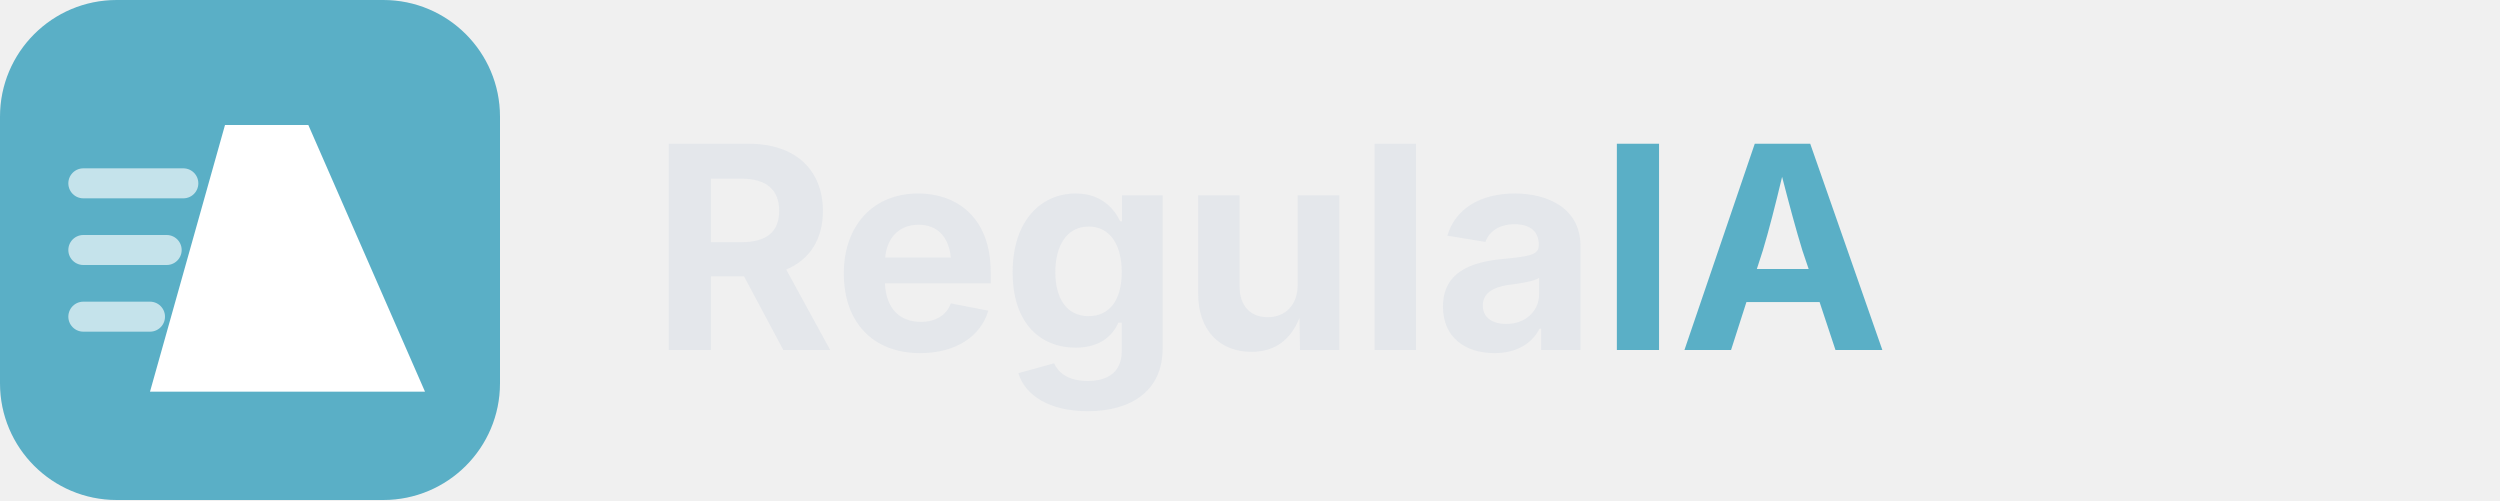
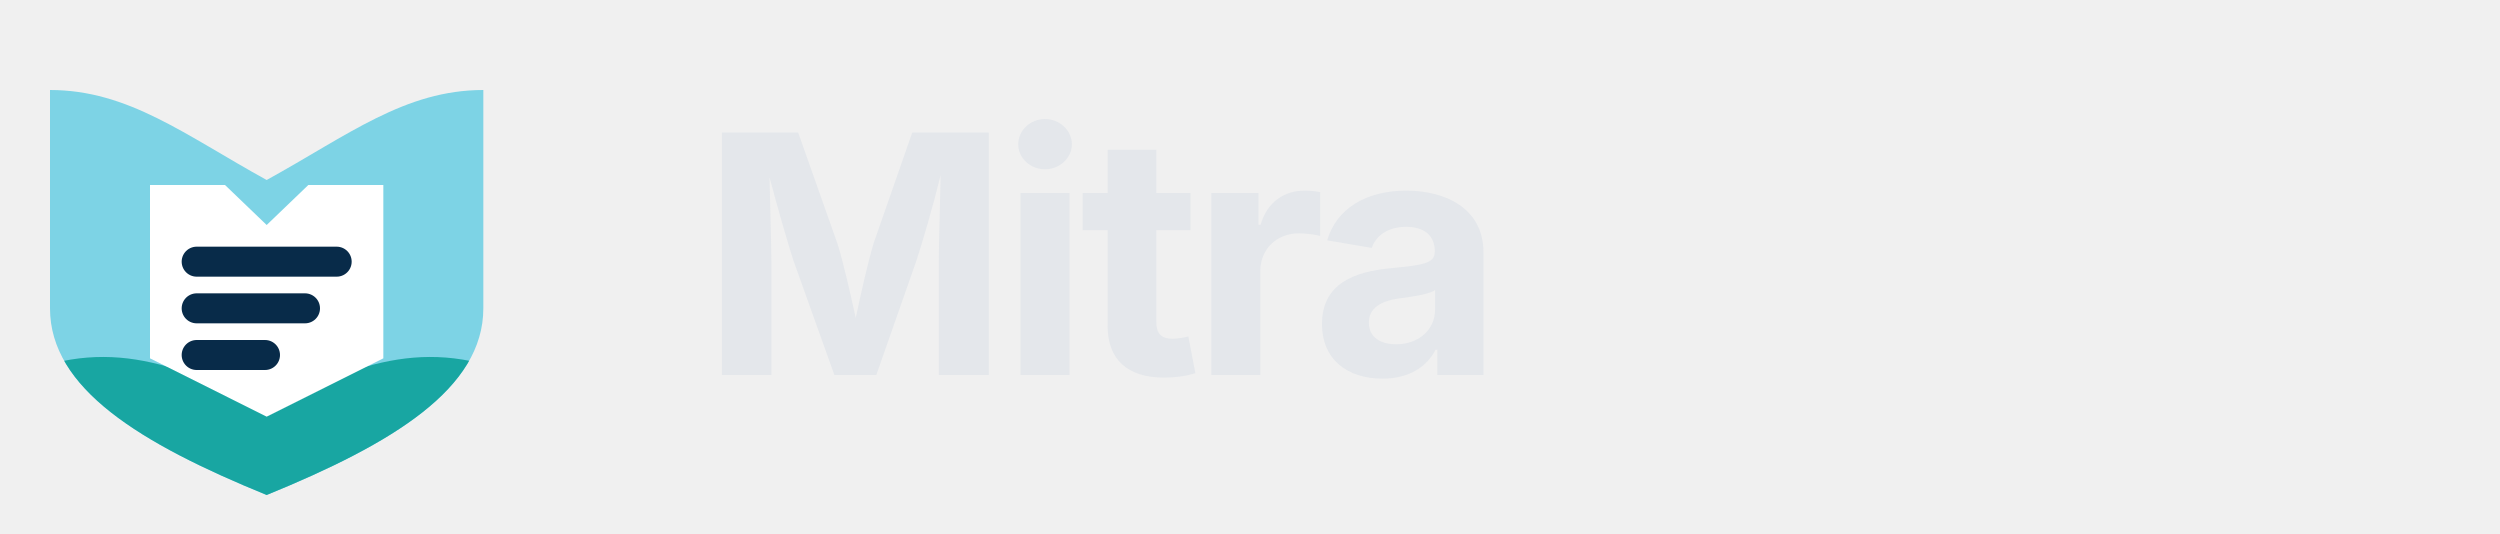
- <svg xmlns="http://www.w3.org/2000/svg" viewBox="0 0 150 30" width="150" height="30">
-   <rect width="30" height="30" rx="7" fill="#5AAFC6" />
-   <path d="M5 11h6M5 15h5M5 19h4" stroke="#FFFFFF" stroke-opacity=".65" stroke-width="1.8" stroke-linecap="round" />
-   <path d="M13.5 7.5h5l7 16h-16.5z" fill="#FFFFFF" />
-   <text x="39" y="21" font-family="Inter, Segoe UI, Arial, sans-serif" font-size="17" font-weight="650" fill="#E4E7EB">Regula<tspan fill="#5AAFC6">IA</tspan>
-   </text>
+ <svg xmlns="http://www.w3.org/2000/svg" viewBox="0 0 150 32" width="150" height="32" role="img" aria-label="Mitra">
+   <defs>
+     <clipPath id="shield">
+       <path d="M3 5.4C7.7 5.4 11.1 8.1 16 10.8c4.9-2.7 8.3-5.4 13-5.4v13.1c0 4.8-5.4 8.1-13 11.2C8.4 26.6 3 23.3 3 18.5Z" />
+     </clipPath>
+   </defs>
+   <path d="M3 5.4C7.7 5.4 11.1 8.1 16 10.8c4.9-2.7 8.3-5.4 13-5.4v13.1c0 4.8-5.4 8.1-13 11.2C8.4 26.6 3 23.3 3 18.5Z" fill="#7DD3E5" />
+   <path d="M0 23c6-3 10.4-1.3 16 1.5 5.6-2.8 10-4.5 16-1.5v10H0Z" fill="#18A6A2" clip-path="url(#shield)" />
+   <path d="M9 11.1h4.5l2.5 2.4 2.5-2.4H23v10.4L16 25l-7-3.5Z" fill="#FFF" />
+   <path d="M11.8 15.7h8.4M11.8 18.5h6.5M11.8 21.3h4.1" stroke="#082B49" stroke-width="1.8" stroke-linecap="round" />
+   <text x="42" y="22.5" font-family="Inter, Segoe UI, Arial, sans-serif" font-size="20" font-weight="700" letter-spacing="-.65" fill="#E4E7EB">Mitra</text>
</svg>
